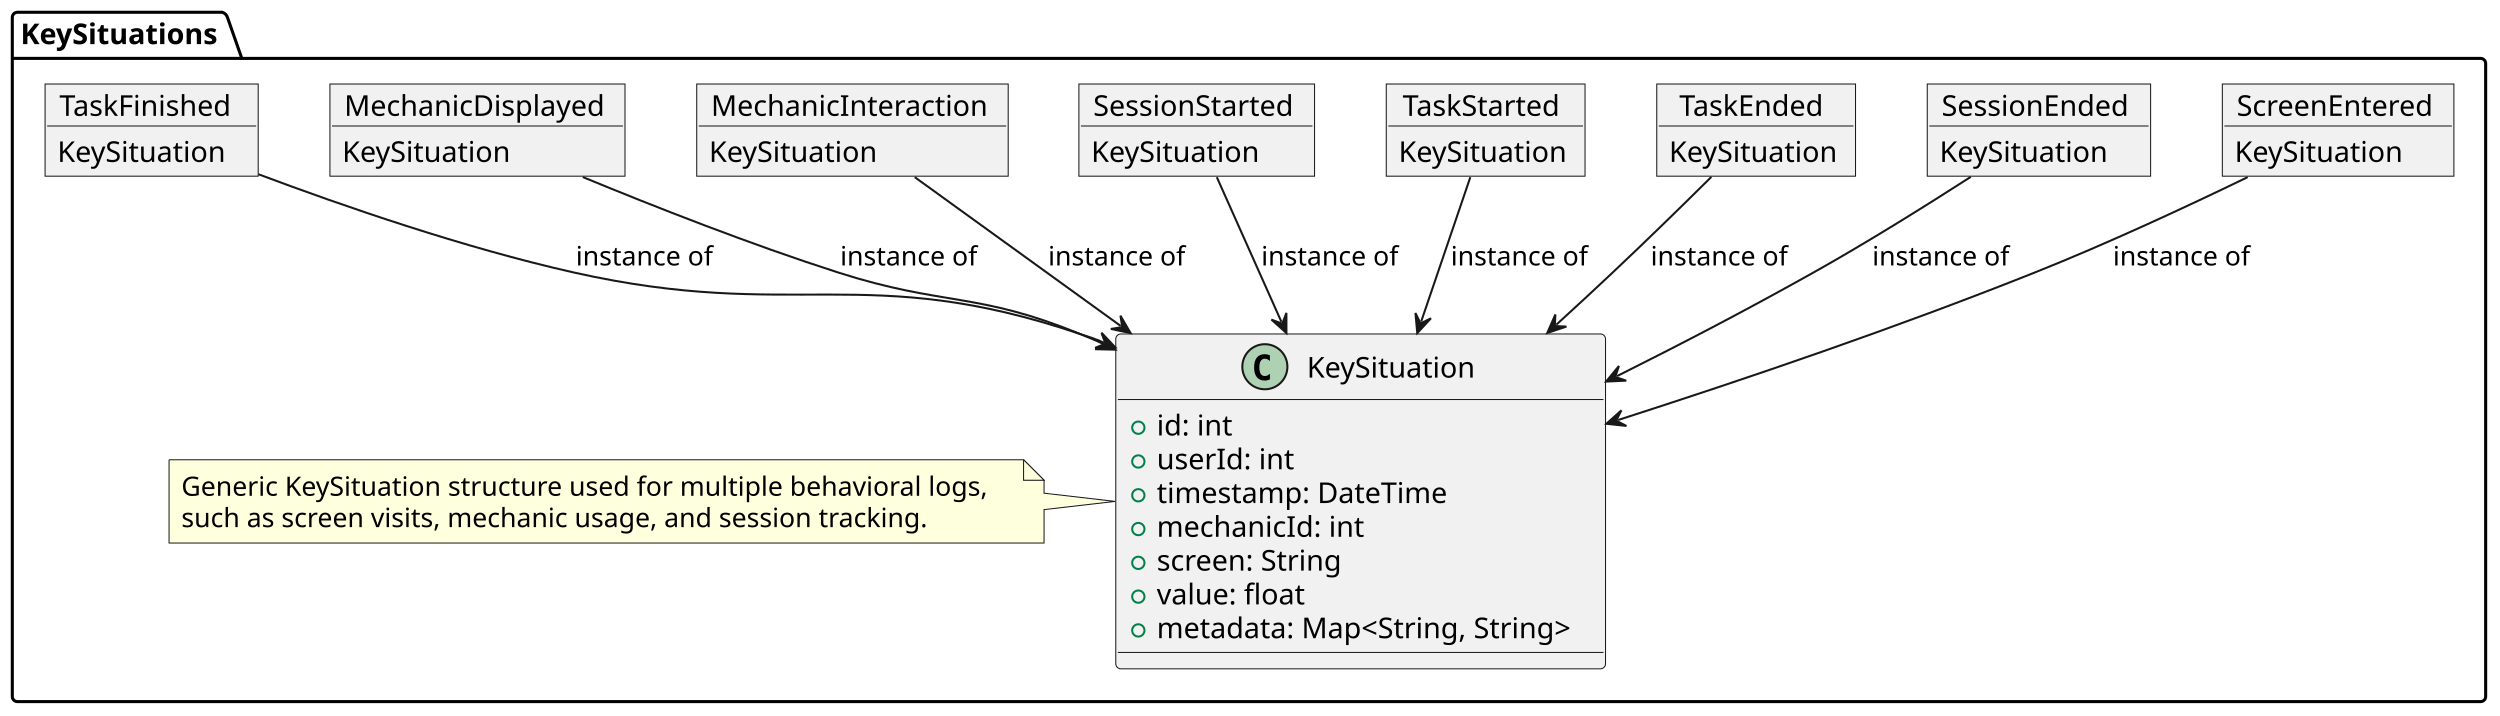
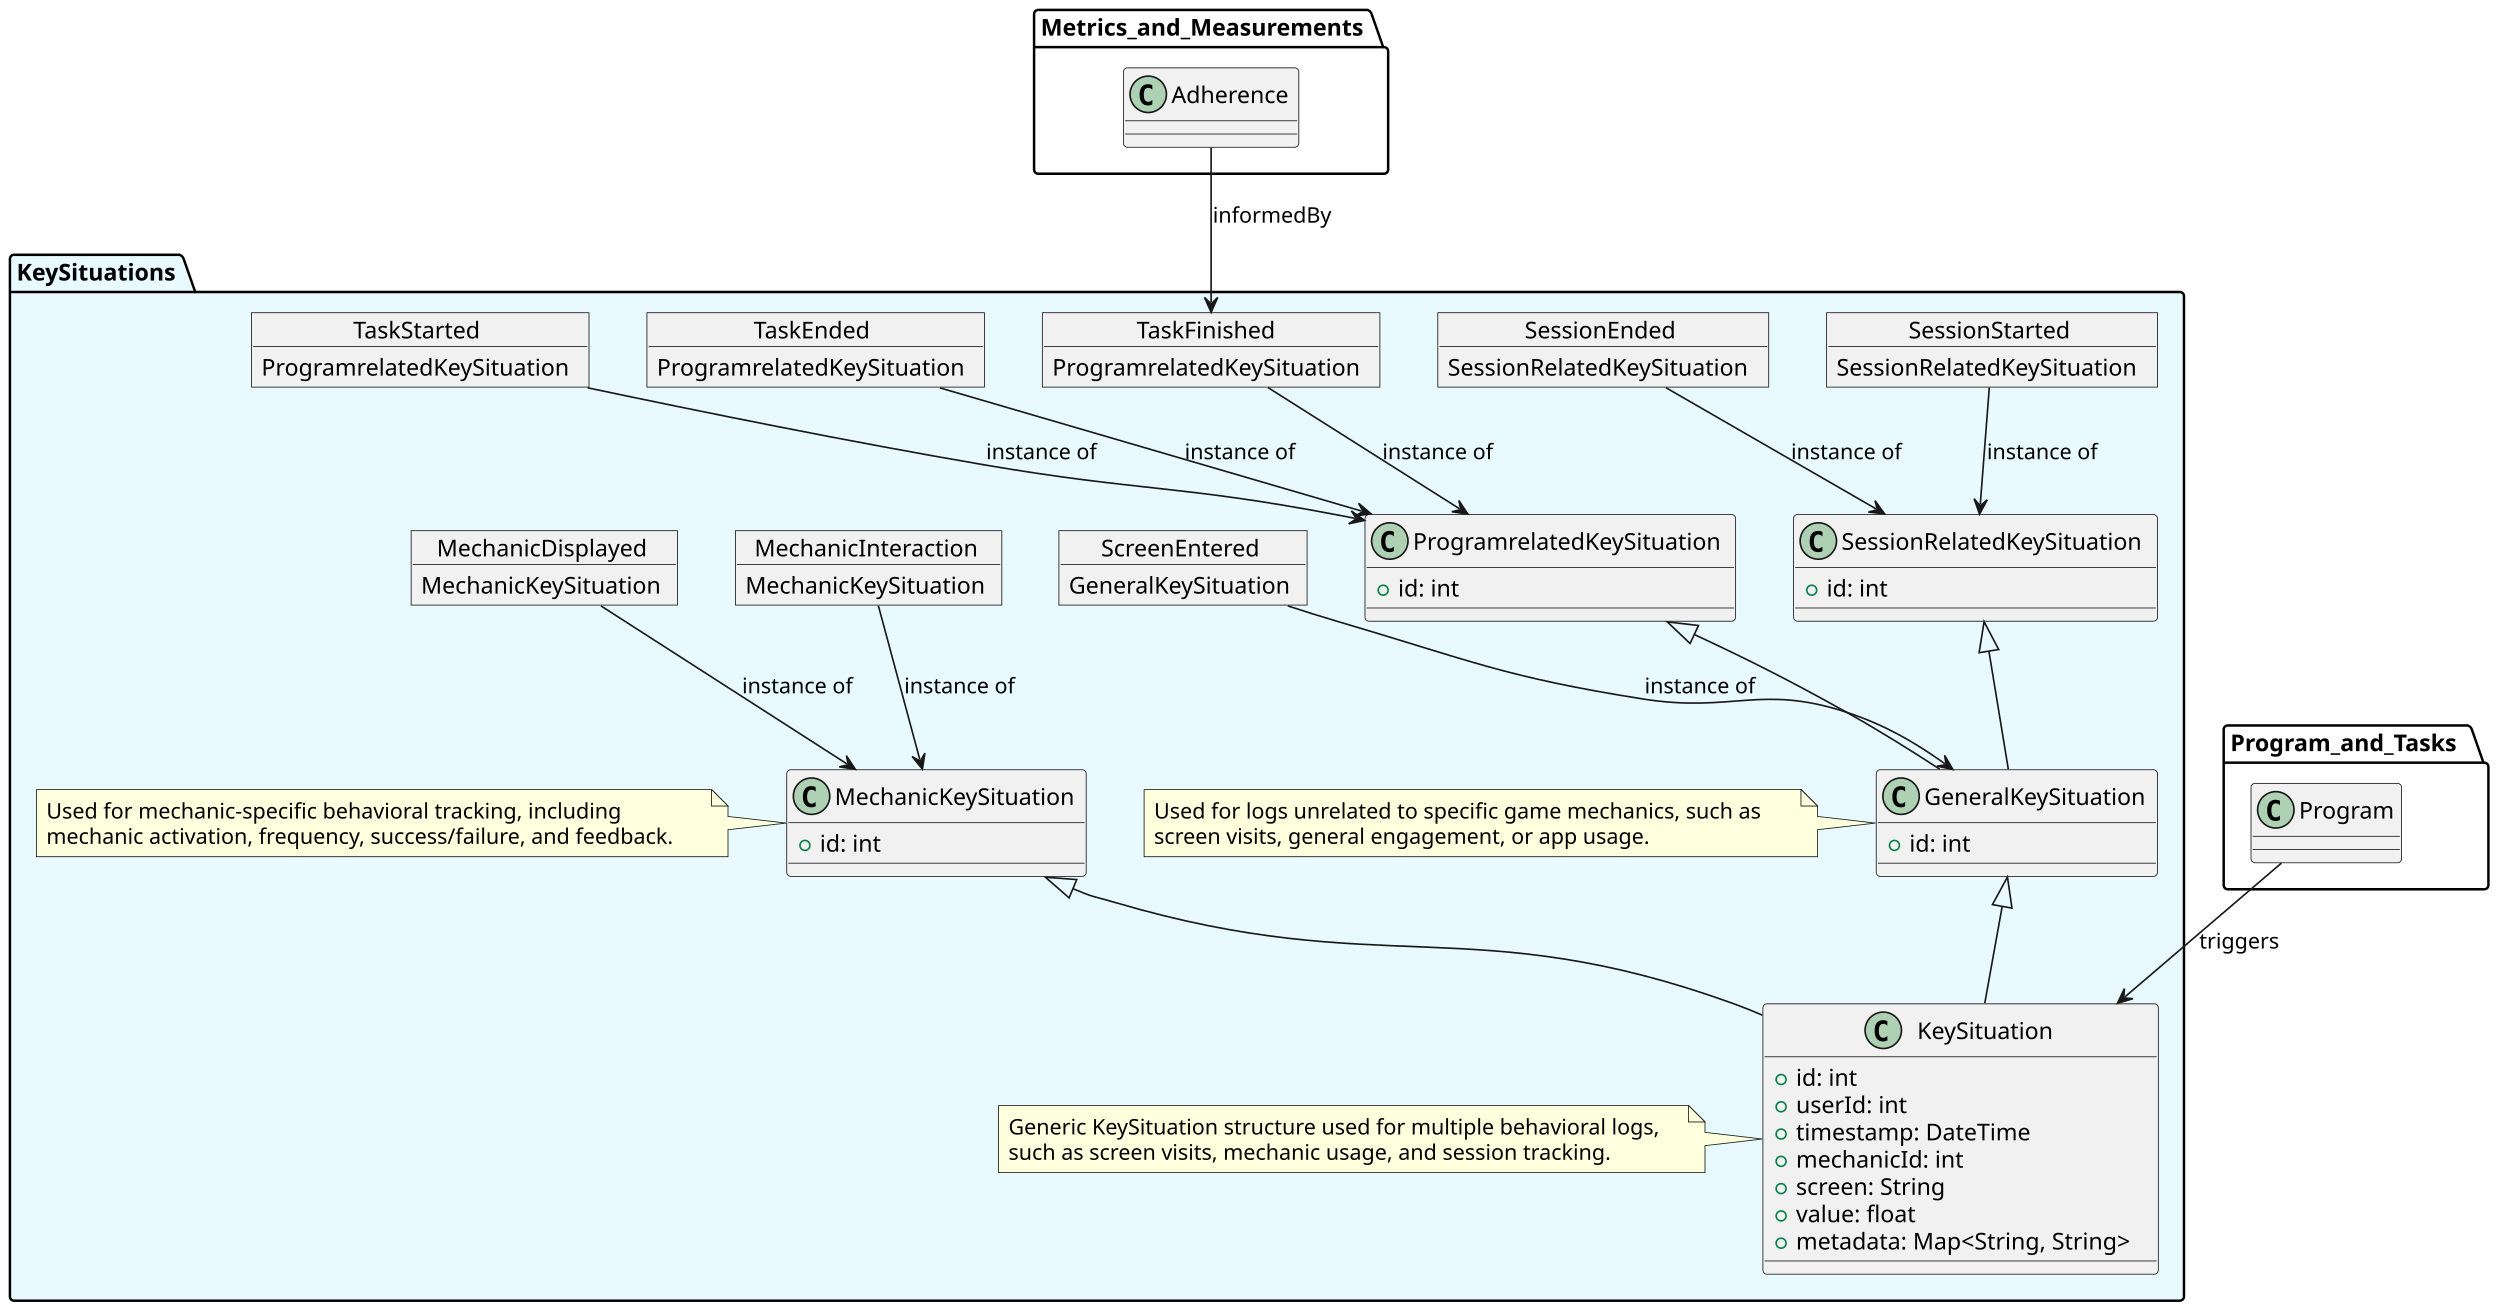
- <svg xmlns="http://www.w3.org/2000/svg" contentStyleType="text/css" height="349px" preserveAspectRatio="none" style="width:1220px;height:349px;background:#FFFFFF;" version="1.1" viewBox="0 0 1220 349" width="1220px" zoomAndPan="magnify">
+ <svg xmlns="http://www.w3.org/2000/svg" contentStyleType="text/css" height="793px" preserveAspectRatio="none" style="width:1511px;height:793px;background:#FFFFFF;" version="1.1" viewBox="0 0 1511 793" width="1511px" zoomAndPan="magnify">
  <defs />
  <g>
    <g id="cluster_KeySituations">
-       <path d="M8.5,6 L108.5,6 A3.75,3.75 0 0 1 111,8.5 L118,28.488 L1210.5,28.488 A2.5,2.5 0 0 1 1213,30.988 L1213,339.89 A2.5,2.5 0 0 1 1210.5,342.39 L8.5,342.39 A2.5,2.5 0 0 1 6,339.89 L6,8.5 A2.5,2.5 0 0 1 8.5,6 " fill="none" style="stroke:#000000;stroke-width:1.5;" />
-       <line style="stroke:#000000;stroke-width:1.5;" x1="6" x2="118" y1="28.488" y2="28.488" />
-       <text fill="#000000" font-family="sans-serif" font-size="14" font-weight="bold" lengthAdjust="spacing" textLength="99" x="10" y="21.535">KeySituations</text>
+       <path d="M8.5,154 L108.5,154 A3.75,3.75 0 0 1 111,156.5 L118,176.488 L1317.5,176.488 A2.5,2.5 0 0 1 1320,178.988 L1320,783.63 A2.5,2.5 0 0 1 1317.5,786.13 L8.5,786.13 A2.5,2.5 0 0 1 6,783.63 L6,156.5 A2.5,2.5 0 0 1 8.5,154 " fill="#E8FAFF" style="stroke:#000000;stroke-width:1.5;" />
+       <line style="stroke:#000000;stroke-width:1.5;" x1="6" x2="118" y1="176.488" y2="176.488" />
+       <text fill="#000000" font-family="sans-serif" font-size="14" font-weight="bold" lengthAdjust="spacing" textLength="99" x="10" y="169.535">KeySituations</text>
+     </g>
+     <g id="cluster_Program_and_Tasks">
+       <path d="M1346.5,438.47 L1491.5,438.47 A3.75,3.75 0 0 1 1494,440.97 L1501,460.958 L1501.5,460.958 A2.5,2.5 0 0 1 1504,463.458 L1504,534.97 A2.5,2.5 0 0 1 1501.5,537.47 L1346.5,537.47 A2.5,2.5 0 0 1 1344,534.97 L1344,440.97 A2.5,2.5 0 0 1 1346.5,438.47 " fill="none" style="stroke:#000000;stroke-width:1.5;" />
+       <line style="stroke:#000000;stroke-width:1.5;" x1="1344" x2="1501" y1="460.958" y2="460.958" />
+       <text fill="#000000" font-family="sans-serif" font-size="14" font-weight="bold" lengthAdjust="spacing" textLength="144" x="1348" y="454.005">Program_and_Tasks</text>
+     </g>
+     <g id="cluster_Metrics_and_Measurements">
+       <path d="M627.5,6 L826.5,6 A3.75,3.75 0 0 1 829,8.5 L836,28.488 L836.5,28.488 A2.5,2.5 0 0 1 839,30.988 L839,102.5 A2.5,2.5 0 0 1 836.5,105 L627.5,105 A2.5,2.5 0 0 1 625,102.5 L625,8.5 A2.5,2.5 0 0 1 627.5,6 " fill="none" style="stroke:#000000;stroke-width:1.5;" />
+       <line style="stroke:#000000;stroke-width:1.5;" x1="625" x2="836" y1="28.488" y2="28.488" />
+       <text fill="#000000" font-family="sans-serif" font-size="14" font-weight="bold" lengthAdjust="spacing" textLength="198" x="629" y="21.535">Metrics_and_Measurements</text>
    </g>
    <g id="elem_KeySituation">
-       <rect codeLine="3" fill="#F1F1F1" height="163.418" id="KeySituation" rx="2.5" ry="2.5" style="stroke:#181818;stroke-width:0.5;" width="239" x="544.5" y="162.97" />
-       <ellipse cx="617.25" cy="178.97" fill="#ADD1B2" rx="11" ry="11" style="stroke:#181818;stroke-width:1.0;" />
-       <path d="M619.723,185.113 Q619.142,185.412 618.503,185.561 Q617.864,185.711 617.158,185.711 Q614.651,185.711 613.332,184.059 Q612.012,182.407 612.012,179.286 Q612.012,176.156 613.332,174.505 Q614.651,172.853 617.158,172.853 Q617.864,172.853 618.511,173.002 Q619.159,173.152 619.723,173.451 L619.723,176.173 Q619.092,175.592 618.499,175.322 Q617.905,175.053 617.274,175.053 Q615.93,175.053 615.245,176.119 Q614.56,177.186 614.56,179.286 Q614.56,181.378 615.245,182.444 Q615.93,183.511 617.274,183.511 Q617.905,183.511 618.499,183.241 Q619.092,182.971 619.723,182.39 Z " fill="#000000" />
-       <text fill="#000000" font-family="sans-serif" font-size="14" lengthAdjust="spacing" textLength="85" x="637.75" y="184.261">KeySituation</text>
-       <line style="stroke:#181818;stroke-width:0.5;" x1="545.5" x2="782.5" y1="194.97" y2="194.97" />
-       <ellipse cx="555.5" cy="208.714" fill="none" rx="3" ry="3" style="stroke:#038048;stroke-width:1.0;" />
-       <text fill="#000000" font-family="sans-serif" font-size="14" lengthAdjust="spacing" textLength="39" x="564.5" y="212.505">id: int</text>
-       <ellipse cx="555.5" cy="225.202" fill="none" rx="3" ry="3" style="stroke:#038048;stroke-width:1.0;" />
-       <text fill="#000000" font-family="sans-serif" font-size="14" lengthAdjust="spacing" textLength="69" x="564.5" y="228.993">userId: int</text>
-       <ellipse cx="555.5" cy="241.691" fill="none" rx="3" ry="3" style="stroke:#038048;stroke-width:1.0;" />
-       <text fill="#000000" font-family="sans-serif" font-size="14" lengthAdjust="spacing" textLength="145" x="564.5" y="245.482">timestamp: DateTime</text>
-       <ellipse cx="555.5" cy="258.179" fill="none" rx="3" ry="3" style="stroke:#038048;stroke-width:1.0;" />
-       <text fill="#000000" font-family="sans-serif" font-size="14" lengthAdjust="spacing" textLength="104" x="564.5" y="261.97">mechanicId: int</text>
-       <ellipse cx="555.5" cy="274.667" fill="none" rx="3" ry="3" style="stroke:#038048;stroke-width:1.0;" />
-       <text fill="#000000" font-family="sans-serif" font-size="14" lengthAdjust="spacing" textLength="94" x="564.5" y="278.458">screen: String</text>
-       <ellipse cx="555.5" cy="291.156" fill="none" rx="3" ry="3" style="stroke:#038048;stroke-width:1.0;" />
-       <text fill="#000000" font-family="sans-serif" font-size="14" lengthAdjust="spacing" textLength="75" x="564.5" y="294.947">value: float</text>
-       <ellipse cx="555.5" cy="307.644" fill="none" rx="3" ry="3" style="stroke:#038048;stroke-width:1.0;" />
-       <text fill="#000000" font-family="sans-serif" font-size="14" lengthAdjust="spacing" textLength="213" x="564.5" y="311.435">metadata: Map&lt;String, String&gt;</text>
-       <line style="stroke:#181818;stroke-width:0.5;" x1="545.5" x2="782.5" y1="318.388" y2="318.388" />
+       <rect codeLine="2" fill="#F1F1F1" height="163.418" id="KeySituation" rx="2.5" ry="2.5" style="stroke:#181818;stroke-width:0.5;" width="239" x="1065.5" y="606.71" />
+       <ellipse cx="1138.25" cy="622.71" fill="#ADD1B2" rx="11" ry="11" style="stroke:#181818;stroke-width:1.0;" />
+       <path d="M1140.723,628.853 Q1140.142,629.152 1139.503,629.301 Q1138.864,629.451 1138.158,629.451 Q1135.651,629.451 1134.332,627.799 Q1133.012,626.147 1133.012,623.026 Q1133.012,619.896 1134.332,618.245 Q1135.651,616.593 1138.158,616.593 Q1138.864,616.593 1139.511,616.742 Q1140.159,616.892 1140.723,617.191 L1140.723,619.913 Q1140.092,619.332 1139.499,619.062 Q1138.905,618.793 1138.274,618.793 Q1136.93,618.793 1136.245,619.859 Q1135.56,620.926 1135.56,623.026 Q1135.56,625.118 1136.245,626.184 Q1136.93,627.251 1138.274,627.251 Q1138.905,627.251 1139.499,626.981 Q1140.092,626.712 1140.723,626.13 Z " fill="#000000" />
+       <text fill="#000000" font-family="sans-serif" font-size="14" lengthAdjust="spacing" textLength="85" x="1158.75" y="628.001">KeySituation</text>
+       <line style="stroke:#181818;stroke-width:0.5;" x1="1066.5" x2="1303.5" y1="638.71" y2="638.71" />
+       <ellipse cx="1076.5" cy="652.454" fill="none" rx="3" ry="3" style="stroke:#038048;stroke-width:1.0;" />
+       <text fill="#000000" font-family="sans-serif" font-size="14" lengthAdjust="spacing" textLength="39" x="1085.5" y="656.245">id: int</text>
+       <ellipse cx="1076.5" cy="668.942" fill="none" rx="3" ry="3" style="stroke:#038048;stroke-width:1.0;" />
+       <text fill="#000000" font-family="sans-serif" font-size="14" lengthAdjust="spacing" textLength="69" x="1085.5" y="672.733">userId: int</text>
+       <ellipse cx="1076.5" cy="685.431" fill="none" rx="3" ry="3" style="stroke:#038048;stroke-width:1.0;" />
+       <text fill="#000000" font-family="sans-serif" font-size="14" lengthAdjust="spacing" textLength="145" x="1085.5" y="689.222">timestamp: DateTime</text>
+       <ellipse cx="1076.5" cy="701.919" fill="none" rx="3" ry="3" style="stroke:#038048;stroke-width:1.0;" />
+       <text fill="#000000" font-family="sans-serif" font-size="14" lengthAdjust="spacing" textLength="104" x="1085.5" y="705.71">mechanicId: int</text>
+       <ellipse cx="1076.5" cy="718.407" fill="none" rx="3" ry="3" style="stroke:#038048;stroke-width:1.0;" />
+       <text fill="#000000" font-family="sans-serif" font-size="14" lengthAdjust="spacing" textLength="94" x="1085.5" y="722.198">screen: String</text>
+       <ellipse cx="1076.5" cy="734.895" fill="none" rx="3" ry="3" style="stroke:#038048;stroke-width:1.0;" />
+       <text fill="#000000" font-family="sans-serif" font-size="14" lengthAdjust="spacing" textLength="75" x="1085.5" y="738.687">value: float</text>
+       <ellipse cx="1076.5" cy="751.384" fill="none" rx="3" ry="3" style="stroke:#038048;stroke-width:1.0;" />
+       <text fill="#000000" font-family="sans-serif" font-size="14" lengthAdjust="spacing" textLength="213" x="1085.5" y="755.175">metadata: Map&lt;String, String&gt;</text>
+       <line style="stroke:#181818;stroke-width:0.5;" x1="1066.5" x2="1303.5" y1="762.128" y2="762.128" />
+     </g>
+     <g id="elem_MechanicKeySituation">
+       <rect codeLine="12" fill="#F1F1F1" height="64.488" id="MechanicKeySituation" rx="2.5" ry="2.5" style="stroke:#181818;stroke-width:0.5;" width="181" x="475.5" y="465.22" />
+       <ellipse cx="490.5" cy="481.22" fill="#ADD1B2" rx="11" ry="11" style="stroke:#181818;stroke-width:1.0;" />
+       <path d="M492.973,487.363 Q492.392,487.662 491.753,487.811 Q491.114,487.961 490.408,487.961 Q487.901,487.961 486.582,486.309 Q485.262,484.657 485.262,481.536 Q485.262,478.406 486.582,476.755 Q487.901,475.103 490.408,475.103 Q491.114,475.103 491.761,475.252 Q492.409,475.402 492.973,475.7 L492.973,478.423 Q492.342,477.842 491.749,477.572 Q491.155,477.303 490.524,477.303 Q489.18,477.303 488.495,478.369 Q487.81,479.436 487.81,481.536 Q487.81,483.628 488.495,484.694 Q489.18,485.761 490.524,485.761 Q491.155,485.761 491.749,485.491 Q492.342,485.221 492.973,484.64 Z " fill="#000000" />
+       <text fill="#000000" font-family="sans-serif" font-size="14" lengthAdjust="spacing" textLength="149" x="504.5" y="486.511">MechanicKeySituation</text>
+       <line style="stroke:#181818;stroke-width:0.5;" x1="476.5" x2="655.5" y1="497.22" y2="497.22" />
+       <ellipse cx="486.5" cy="510.964" fill="none" rx="3" ry="3" style="stroke:#038048;stroke-width:1.0;" />
+       <text fill="#000000" font-family="sans-serif" font-size="14" lengthAdjust="spacing" textLength="39" x="495.5" y="514.755">id: int</text>
+       <line style="stroke:#181818;stroke-width:0.5;" x1="476.5" x2="655.5" y1="521.708" y2="521.708" />
+     </g>
+     <g id="elem_GeneralKeySituation">
+       <rect codeLine="16" fill="#F1F1F1" height="64.488" id="GeneralKeySituation" rx="2.5" ry="2.5" style="stroke:#181818;stroke-width:0.5;" width="170" x="1134" y="465.22" />
+       <ellipse cx="1149" cy="481.22" fill="#ADD1B2" rx="11" ry="11" style="stroke:#181818;stroke-width:1.0;" />
+       <path d="M1151.473,487.363 Q1150.892,487.662 1150.253,487.811 Q1149.614,487.961 1148.908,487.961 Q1146.401,487.961 1145.082,486.309 Q1143.762,484.657 1143.762,481.536 Q1143.762,478.406 1145.082,476.755 Q1146.401,475.103 1148.908,475.103 Q1149.614,475.103 1150.261,475.252 Q1150.909,475.402 1151.473,475.7 L1151.473,478.423 Q1150.842,477.842 1150.249,477.572 Q1149.655,477.303 1149.024,477.303 Q1147.68,477.303 1146.995,478.369 Q1146.31,479.436 1146.31,481.536 Q1146.31,483.628 1146.995,484.694 Q1147.68,485.761 1149.024,485.761 Q1149.655,485.761 1150.249,485.491 Q1150.842,485.221 1151.473,484.64 Z " fill="#000000" />
+       <text fill="#000000" font-family="sans-serif" font-size="14" lengthAdjust="spacing" textLength="138" x="1163" y="486.511">GeneralKeySituation</text>
+       <line style="stroke:#181818;stroke-width:0.5;" x1="1135" x2="1303" y1="497.22" y2="497.22" />
+       <ellipse cx="1145" cy="510.964" fill="none" rx="3" ry="3" style="stroke:#038048;stroke-width:1.0;" />
+       <text fill="#000000" font-family="sans-serif" font-size="14" lengthAdjust="spacing" textLength="39" x="1154" y="514.755">id: int</text>
+       <line style="stroke:#181818;stroke-width:0.5;" x1="1135" x2="1303" y1="521.708" y2="521.708" />
+     </g>
+     <g id="elem_ProgramrelatedKeySituation">
+       <rect codeLine="20" fill="#F1F1F1" height="64.488" id="ProgramrelatedKeySituation" rx="2.5" ry="2.5" style="stroke:#181818;stroke-width:0.5;" width="224" x="825" y="310.98" />
+       <ellipse cx="840" cy="326.98" fill="#ADD1B2" rx="11" ry="11" style="stroke:#181818;stroke-width:1.0;" />
+       <path d="M842.473,333.123 Q841.892,333.422 841.253,333.571 Q840.614,333.721 839.908,333.721 Q837.401,333.721 836.082,332.069 Q834.762,330.417 834.762,327.296 Q834.762,324.166 836.082,322.515 Q837.401,320.863 839.908,320.863 Q840.614,320.863 841.261,321.012 Q841.909,321.162 842.473,321.461 L842.473,324.183 Q841.842,323.602 841.249,323.332 Q840.655,323.062 840.024,323.062 Q838.68,323.062 837.995,324.129 Q837.31,325.196 837.31,327.296 Q837.31,329.388 837.995,330.454 Q838.68,331.521 840.024,331.521 Q840.655,331.521 841.249,331.251 Q841.842,330.981 842.473,330.4 Z " fill="#000000" />
+       <text fill="#000000" font-family="sans-serif" font-size="14" lengthAdjust="spacing" textLength="192" x="854" y="332.271">ProgramrelatedKeySituation</text>
+       <line style="stroke:#181818;stroke-width:0.5;" x1="826" x2="1048" y1="342.98" y2="342.98" />
+       <ellipse cx="836" cy="356.724" fill="none" rx="3" ry="3" style="stroke:#038048;stroke-width:1.0;" />
+       <text fill="#000000" font-family="sans-serif" font-size="14" lengthAdjust="spacing" textLength="39" x="845" y="360.515">id: int</text>
+       <line style="stroke:#181818;stroke-width:0.5;" x1="826" x2="1048" y1="367.468" y2="367.468" />
+     </g>
+     <g id="elem_SessionRelatedKeySituation">
+       <rect codeLine="25" fill="#F1F1F1" height="64.488" id="SessionRelatedKeySituation" rx="2.5" ry="2.5" style="stroke:#181818;stroke-width:0.5;" width="220" x="1084" y="310.98" />
+       <ellipse cx="1099" cy="326.98" fill="#ADD1B2" rx="11" ry="11" style="stroke:#181818;stroke-width:1.0;" />
+       <path d="M1101.473,333.123 Q1100.892,333.422 1100.253,333.571 Q1099.614,333.721 1098.908,333.721 Q1096.401,333.721 1095.082,332.069 Q1093.762,330.417 1093.762,327.296 Q1093.762,324.166 1095.082,322.515 Q1096.401,320.863 1098.908,320.863 Q1099.614,320.863 1100.261,321.012 Q1100.909,321.162 1101.473,321.461 L1101.473,324.183 Q1100.842,323.602 1100.249,323.332 Q1099.655,323.062 1099.024,323.062 Q1097.68,323.062 1096.995,324.129 Q1096.31,325.196 1096.31,327.296 Q1096.31,329.388 1096.995,330.454 Q1097.68,331.521 1099.024,331.521 Q1099.655,331.521 1100.249,331.251 Q1100.842,330.981 1101.473,330.4 Z " fill="#000000" />
+       <text fill="#000000" font-family="sans-serif" font-size="14" lengthAdjust="spacing" textLength="188" x="1113" y="332.271">SessionRelatedKeySituation</text>
+       <line style="stroke:#181818;stroke-width:0.5;" x1="1085" x2="1303" y1="342.98" y2="342.98" />
+       <ellipse cx="1095" cy="356.724" fill="none" rx="3" ry="3" style="stroke:#038048;stroke-width:1.0;" />
+       <text fill="#000000" font-family="sans-serif" font-size="14" lengthAdjust="spacing" textLength="39" x="1104" y="360.515">id: int</text>
+       <line style="stroke:#181818;stroke-width:0.5;" x1="1085" x2="1303" y1="367.468" y2="367.468" />
    </g>
    <g id="elem_TaskFinished">
-       <rect fill="#F1F1F1" height="44.977" style="stroke:#181818;stroke-width:0.5;" width="104" x="22" y="41" />
-       <text fill="#000000" font-family="sans-serif" font-size="14" lengthAdjust="spacing" textLength="90" x="29" y="56.535">TaskFinished</text>
-       <line style="stroke:#181818;stroke-width:0.5;" x1="23" x2="125" y1="61.488" y2="61.488" />
-       <text fill="#000000" font-family="sans-serif" font-size="14" lengthAdjust="spacing" textLength="85" x="28" y="79.023">KeySituation</text>
+       <rect fill="#F1F1F1" height="44.977" style="stroke:#181818;stroke-width:0.5;" width="204" x="630" y="189" />
+       <text fill="#000000" font-family="sans-serif" font-size="14" lengthAdjust="spacing" textLength="90" x="687" y="204.535">TaskFinished</text>
+       <line style="stroke:#181818;stroke-width:0.5;" x1="631" x2="833" y1="209.488" y2="209.488" />
+       <text fill="#000000" font-family="sans-serif" font-size="14" lengthAdjust="spacing" textLength="192" x="636" y="227.023">ProgramrelatedKeySituation</text>
    </g>
    <g id="elem_MechanicDisplayed">
-       <rect fill="#F1F1F1" height="44.977" style="stroke:#181818;stroke-width:0.5;" width="144" x="161" y="41" />
-       <text fill="#000000" font-family="sans-serif" font-size="14" lengthAdjust="spacing" textLength="130" x="168" y="56.535">MechanicDisplayed</text>
-       <line style="stroke:#181818;stroke-width:0.5;" x1="162" x2="304" y1="61.488" y2="61.488" />
-       <text fill="#000000" font-family="sans-serif" font-size="14" lengthAdjust="spacing" textLength="85" x="167" y="79.023">KeySituation</text>
+       <rect fill="#F1F1F1" height="44.977" style="stroke:#181818;stroke-width:0.5;" width="161" x="248.5" y="320.74" />
+       <text fill="#000000" font-family="sans-serif" font-size="14" lengthAdjust="spacing" textLength="130" x="264" y="336.275">MechanicDisplayed</text>
+       <line style="stroke:#181818;stroke-width:0.5;" x1="249.5" x2="408.5" y1="341.228" y2="341.228" />
+       <text fill="#000000" font-family="sans-serif" font-size="14" lengthAdjust="spacing" textLength="149" x="254.5" y="358.763">MechanicKeySituation</text>
    </g>
    <g id="elem_MechanicInteraction">
-       <rect fill="#F1F1F1" height="44.977" style="stroke:#181818;stroke-width:0.5;" width="152" x="340" y="41" />
-       <text fill="#000000" font-family="sans-serif" font-size="14" lengthAdjust="spacing" textLength="138" x="347" y="56.535">MechanicInteraction</text>
-       <line style="stroke:#181818;stroke-width:0.5;" x1="341" x2="491" y1="61.488" y2="61.488" />
-       <text fill="#000000" font-family="sans-serif" font-size="14" lengthAdjust="spacing" textLength="85" x="346" y="79.023">KeySituation</text>
+       <rect fill="#F1F1F1" height="44.977" style="stroke:#181818;stroke-width:0.5;" width="161" x="444.5" y="320.74" />
+       <text fill="#000000" font-family="sans-serif" font-size="14" lengthAdjust="spacing" textLength="138" x="456" y="336.275">MechanicInteraction</text>
+       <line style="stroke:#181818;stroke-width:0.5;" x1="445.5" x2="604.5" y1="341.228" y2="341.228" />
+       <text fill="#000000" font-family="sans-serif" font-size="14" lengthAdjust="spacing" textLength="149" x="450.5" y="358.763">MechanicKeySituation</text>
    </g>
    <g id="elem_SessionStarted">
-       <rect fill="#F1F1F1" height="44.977" style="stroke:#181818;stroke-width:0.5;" width="115" x="526.5" y="41" />
-       <text fill="#000000" font-family="sans-serif" font-size="14" lengthAdjust="spacing" textLength="101" x="533.5" y="56.535">SessionStarted</text>
-       <line style="stroke:#181818;stroke-width:0.5;" x1="527.5" x2="640.5" y1="61.488" y2="61.488" />
-       <text fill="#000000" font-family="sans-serif" font-size="14" lengthAdjust="spacing" textLength="85" x="532.5" y="79.023">KeySituation</text>
+       <rect fill="#F1F1F1" height="44.977" style="stroke:#181818;stroke-width:0.5;" width="200" x="1104" y="189" />
+       <text fill="#000000" font-family="sans-serif" font-size="14" lengthAdjust="spacing" textLength="101" x="1153.5" y="204.535">SessionStarted</text>
+       <line style="stroke:#181818;stroke-width:0.5;" x1="1105" x2="1303" y1="209.488" y2="209.488" />
+       <text fill="#000000" font-family="sans-serif" font-size="14" lengthAdjust="spacing" textLength="188" x="1110" y="227.023">SessionRelatedKeySituation</text>
    </g>
    <g id="elem_TaskStarted">
-       <rect fill="#F1F1F1" height="44.977" style="stroke:#181818;stroke-width:0.5;" width="97" x="676.5" y="41" />
-       <text fill="#000000" font-family="sans-serif" font-size="14" lengthAdjust="spacing" textLength="81" x="684.5" y="56.535">TaskStarted</text>
-       <line style="stroke:#181818;stroke-width:0.5;" x1="677.5" x2="772.5" y1="61.488" y2="61.488" />
-       <text fill="#000000" font-family="sans-serif" font-size="14" lengthAdjust="spacing" textLength="85" x="682.5" y="79.023">KeySituation</text>
+       <rect fill="#F1F1F1" height="44.977" style="stroke:#181818;stroke-width:0.5;" width="204" x="152" y="189" />
+       <text fill="#000000" font-family="sans-serif" font-size="14" lengthAdjust="spacing" textLength="81" x="213.5" y="204.535">TaskStarted</text>
+       <line style="stroke:#181818;stroke-width:0.5;" x1="153" x2="355" y1="209.488" y2="209.488" />
+       <text fill="#000000" font-family="sans-serif" font-size="14" lengthAdjust="spacing" textLength="192" x="158" y="227.023">ProgramrelatedKeySituation</text>
    </g>
    <g id="elem_TaskEnded">
-       <rect fill="#F1F1F1" height="44.977" style="stroke:#181818;stroke-width:0.5;" width="97" x="808.5" y="41" />
-       <text fill="#000000" font-family="sans-serif" font-size="14" lengthAdjust="spacing" textLength="75" x="819.5" y="56.535">TaskEnded</text>
-       <line style="stroke:#181818;stroke-width:0.5;" x1="809.5" x2="904.5" y1="61.488" y2="61.488" />
-       <text fill="#000000" font-family="sans-serif" font-size="14" lengthAdjust="spacing" textLength="85" x="814.5" y="79.023">KeySituation</text>
+       <rect fill="#F1F1F1" height="44.977" style="stroke:#181818;stroke-width:0.5;" width="204" x="391" y="189" />
+       <text fill="#000000" font-family="sans-serif" font-size="14" lengthAdjust="spacing" textLength="75" x="455.5" y="204.535">TaskEnded</text>
+       <line style="stroke:#181818;stroke-width:0.5;" x1="392" x2="594" y1="209.488" y2="209.488" />
+       <text fill="#000000" font-family="sans-serif" font-size="14" lengthAdjust="spacing" textLength="192" x="397" y="227.023">ProgramrelatedKeySituation</text>
    </g>
    <g id="elem_SessionEnded">
-       <rect fill="#F1F1F1" height="44.977" style="stroke:#181818;stroke-width:0.5;" width="109" x="940.5" y="41" />
-       <text fill="#000000" font-family="sans-serif" font-size="14" lengthAdjust="spacing" textLength="95" x="947.5" y="56.535">SessionEnded</text>
-       <line style="stroke:#181818;stroke-width:0.5;" x1="941.5" x2="1048.5" y1="61.488" y2="61.488" />
-       <text fill="#000000" font-family="sans-serif" font-size="14" lengthAdjust="spacing" textLength="85" x="946.5" y="79.023">KeySituation</text>
+       <rect fill="#F1F1F1" height="44.977" style="stroke:#181818;stroke-width:0.5;" width="200" x="869" y="189" />
+       <text fill="#000000" font-family="sans-serif" font-size="14" lengthAdjust="spacing" textLength="95" x="921.5" y="204.535">SessionEnded</text>
+       <line style="stroke:#181818;stroke-width:0.5;" x1="870" x2="1068" y1="209.488" y2="209.488" />
+       <text fill="#000000" font-family="sans-serif" font-size="14" lengthAdjust="spacing" textLength="188" x="875" y="227.023">SessionRelatedKeySituation</text>
    </g>
    <g id="elem_ScreenEntered">
-       <rect fill="#F1F1F1" height="44.977" style="stroke:#181818;stroke-width:0.5;" width="113" x="1084.5" y="41" />
-       <text fill="#000000" font-family="sans-serif" font-size="14" lengthAdjust="spacing" textLength="99" x="1091.5" y="56.535">ScreenEntered</text>
-       <line style="stroke:#181818;stroke-width:0.5;" x1="1085.5" x2="1196.5" y1="61.488" y2="61.488" />
-       <text fill="#000000" font-family="sans-serif" font-size="14" lengthAdjust="spacing" textLength="85" x="1090.5" y="79.023">KeySituation</text>
-     </g>
-     <g id="elem_GMN20">
-       <path d="M82.5,224.37 L82.5,264.991 A0,0 0 0 0 82.5,264.991 L509.5,264.991 A0,0 0 0 0 509.5,264.991 L509.5,248.68 L544.16,244.68 L509.5,240.68 L509.5,234.37 L499.5,224.37 L82.5,224.37 A0,0 0 0 0 82.5,224.37 " fill="#FEFFDD" style="stroke:#181818;stroke-width:0.5;" />
-       <path d="M499.5,224.37 L499.5,234.37 L509.5,234.37 L499.5,224.37 " fill="#FEFFDD" style="stroke:#181818;stroke-width:0.5;" />
-       <text fill="#000000" font-family="sans-serif" font-size="13" lengthAdjust="spacing" textLength="406" x="88.5" y="241.938">Generic KeySituation structure used for multiple behavioral logs,</text>
-       <text fill="#000000" font-family="sans-serif" font-size="13" lengthAdjust="spacing" textLength="383" x="88.5" y="257.249">such as screen visits, mechanic usage, and session tracking.</text>
-     </g>
-     <g id="link_TaskFinished_KeySituation">
-       <path codeLine="15" d="M126.1,85.03 C167.27,100.47 226.5,120.96 280,132.97 C387.9,157.2 422.26,127.49 527,162.97 C532.75,164.92 532.996,164.811 538.746,167.221 " fill="none" id="TaskFinished-to-KeySituation" style="stroke:#181818;stroke-width:1.0;" />
-       <polygon fill="#181818" points="544.28,169.54,537.526,162.372,539.669,167.607,534.433,169.75,544.28,169.54" style="stroke:#181818;stroke-width:1.0;" />
-       <text fill="#000000" font-family="sans-serif" font-size="13" lengthAdjust="spacing" textLength="70" x="281" y="129.538">instance of</text>
-     </g>
-     <g id="link_MechanicDisplayed_KeySituation">
-       <path codeLine="19" d="M284.39,86.4 C319.17,100.75 366.38,119.32 409,132.97 C460.53,149.48 476.96,142.37 527,162.97 C532.74,165.34 533.115,165.347 538.895,168.077 " fill="none" id="MechanicDisplayed-to-KeySituation" style="stroke:#181818;stroke-width:1.0;" />
-       <polygon fill="#181818" points="544.32,170.64,537.89,163.179,539.799,168.505,534.474,170.413,544.32,170.64" style="stroke:#181818;stroke-width:1.0;" />
-       <text fill="#000000" font-family="sans-serif" font-size="13" lengthAdjust="spacing" textLength="70" x="410" y="129.538">instance of</text>
-     </g>
-     <g id="link_MechanicInteraction_KeySituation">
-       <path codeLine="23" d="M446.41,86.46 C472.92,105.62 508.227,131.126 546.857,159.036 " fill="none" id="MechanicInteraction-to-KeySituation" style="stroke:#181818;stroke-width:1.0;" />
-       <polygon fill="#181818" points="551.72,162.55,546.767,154.037,547.667,159.622,542.082,160.522,551.72,162.55" style="stroke:#181818;stroke-width:1.0;" />
-       <text fill="#000000" font-family="sans-serif" font-size="13" lengthAdjust="spacing" textLength="70" x="511.49" y="129.538">instance of</text>
-     </g>
-     <g id="link_SessionStarted_KeySituation">
-       <path codeLine="27" d="M593.81,86.46 C602.36,105.62 612.874,129.161 625.334,157.071 " fill="none" id="SessionStarted-to-KeySituation" style="stroke:#181818;stroke-width:1.0;" />
-       <polygon fill="#181818" points="627.78,162.55,627.764,152.701,625.742,157.984,620.459,155.962,627.78,162.55" style="stroke:#181818;stroke-width:1.0;" />
-       <text fill="#000000" font-family="sans-serif" font-size="13" lengthAdjust="spacing" textLength="70" x="615.48" y="129.538">instance of</text>
-     </g>
-     <g id="link_TaskStarted_KeySituation">
-       <path codeLine="31" d="M717.52,86.46 C711,105.62 703.053,128.96 693.553,156.87 " fill="none" id="TaskStarted-to-KeySituation" style="stroke:#181818;stroke-width:1.0;" />
-       <polygon fill="#181818" points="691.62,162.55,698.307,155.319,693.231,157.817,690.733,152.741,691.62,162.55" style="stroke:#181818;stroke-width:1.0;" />
-       <text fill="#000000" font-family="sans-serif" font-size="13" lengthAdjust="spacing" textLength="70" x="707.98" y="129.538">instance of</text>
-     </g>
-     <g id="link_TaskEnded_KeySituation">
-       <path codeLine="35" d="M835.16,86.31 C821.46,99.89 803.36,117.61 787,132.97 C776.73,142.61 770.323,148.566 759.503,158.436 " fill="none" id="TaskEnded-to-KeySituation" style="stroke:#181818;stroke-width:1.0;" />
-       <polygon fill="#181818" points="755.07,162.48,764.415,159.37,758.764,159.11,759.023,153.459,755.07,162.48" style="stroke:#181818;stroke-width:1.0;" />
-       <text fill="#000000" font-family="sans-serif" font-size="13" lengthAdjust="spacing" textLength="70" x="805.51" y="129.538">instance of</text>
-     </g>
-     <g id="link_SessionEnded_KeySituation">
-       <path codeLine="39" d="M961.78,86.28 C940.21,100.16 911.3,118.24 885,132.97 C852.62,151.11 822.246,166.955 789.136,183.525 " fill="none" id="SessionEnded-to-KeySituation" style="stroke:#181818;stroke-width:1.0;" />
-       <polygon fill="#181818" points="783.77,186.21,793.609,185.759,788.241,183.972,790.028,178.605,783.77,186.21" style="stroke:#181818;stroke-width:1.0;" />
-       <text fill="#000000" font-family="sans-serif" font-size="13" lengthAdjust="spacing" textLength="70" x="913.65" y="129.538">instance of</text>
-     </g>
-     <g id="link_ScreenEntered_KeySituation">
-       <path codeLine="43" d="M1096.86,86.44 C1067.72,100.56 1028.51,118.83 993,132.97 C924.69,160.18 852.482,184.754 789.622,204.964 " fill="none" id="ScreenEntered-to-KeySituation" style="stroke:#181818;stroke-width:1.0;" />
-       <polygon fill="#181818" points="783.91,206.8,793.702,207.853,788.67,205.27,791.254,200.237,783.91,206.8" style="stroke:#181818;stroke-width:1.0;" />
-       <text fill="#000000" font-family="sans-serif" font-size="13" lengthAdjust="spacing" textLength="70" x="1031.11" y="129.538">instance of</text>
+       <rect fill="#F1F1F1" height="44.977" style="stroke:#181818;stroke-width:0.5;" width="150" x="640" y="320.74" />
+       <text fill="#000000" font-family="sans-serif" font-size="14" lengthAdjust="spacing" textLength="99" x="665.5" y="336.275">ScreenEntered</text>
+       <line style="stroke:#181818;stroke-width:0.5;" x1="641" x2="789" y1="341.228" y2="341.228" />
+       <text fill="#000000" font-family="sans-serif" font-size="14" lengthAdjust="spacing" textLength="138" x="646" y="358.763">GeneralKeySituation</text>
+     </g>
+     <g id="elem_GMN28">
+       <path d="M603.5,668.11 L603.5,708.731 A0,0 0 0 0 603.5,708.731 L1030.5,708.731 A0,0 0 0 0 1030.5,708.731 L1030.5,692.42 L1065.16,688.42 L1030.5,684.42 L1030.5,678.11 L1020.5,668.11 L603.5,668.11 A0,0 0 0 0 603.5,668.11 " fill="#FEFFDD" style="stroke:#181818;stroke-width:0.5;" />
+       <path d="M1020.5,668.11 L1020.5,678.11 L1030.5,678.11 L1020.5,668.11 " fill="#FEFFDD" style="stroke:#181818;stroke-width:0.5;" />
+       <text fill="#000000" font-family="sans-serif" font-size="13" lengthAdjust="spacing" textLength="406" x="609.5" y="685.678">Generic KeySituation structure used for multiple behavioral logs,</text>
+       <text fill="#000000" font-family="sans-serif" font-size="13" lengthAdjust="spacing" textLength="383" x="609.5" y="700.989">such as screen visits, mechanic usage, and session tracking.</text>
+     </g>
+     <g id="elem_GMN31">
+       <path d="M691.5,477.16 L691.5,517.781 A0,0 0 0 0 691.5,517.781 L1098.5,517.781 A0,0 0 0 0 1098.5,517.781 L1098.5,501.47 L1133.52,497.47 L1098.5,493.47 L1098.5,487.16 L1088.5,477.16 L691.5,477.16 A0,0 0 0 0 691.5,477.16 " fill="#FEFFDD" style="stroke:#181818;stroke-width:0.5;" />
+       <path d="M1088.5,477.16 L1088.5,487.16 L1098.5,487.16 L1088.5,477.16 " fill="#FEFFDD" style="stroke:#181818;stroke-width:0.5;" />
+       <text fill="#000000" font-family="sans-serif" font-size="13" lengthAdjust="spacing" textLength="382" x="697.5" y="494.728">Used for logs unrelated to specific game mechanics, such as</text>
+       <text fill="#000000" font-family="sans-serif" font-size="13" lengthAdjust="spacing" textLength="307" x="697.5" y="510.039">screen visits, general engagement, or app usage.</text>
+     </g>
+     <g id="elem_GMN34">
+       <path d="M22,477.16 L22,517.781 A0,0 0 0 0 22,517.781 L440,517.781 A0,0 0 0 0 440,517.781 L440,501.47 L475.22,497.47 L440,493.47 L440,487.16 L430,477.16 L22,477.16 A0,0 0 0 0 22,477.16 " fill="#FEFFDD" style="stroke:#181818;stroke-width:0.5;" />
+       <path d="M430,477.16 L430,487.16 L440,487.16 L430,477.16 " fill="#FEFFDD" style="stroke:#181818;stroke-width:0.5;" />
+       <text fill="#000000" font-family="sans-serif" font-size="13" lengthAdjust="spacing" textLength="366" x="28" y="494.728">Used for mechanic-specific behavioral tracking, including</text>
+       <text fill="#000000" font-family="sans-serif" font-size="13" lengthAdjust="spacing" textLength="397" x="28" y="510.039">mechanic activation, frequency, success/failure, and feedback.</text>
+     </g>
+     <g id="elem_Program">
+       <rect fill="#F1F1F1" height="48" id="Program" rx="2.5" ry="2.5" style="stroke:#181818;stroke-width:0.5;" width="91" x="1360.5" y="473.47" />
+       <ellipse cx="1375.5" cy="489.47" fill="#ADD1B2" rx="11" ry="11" style="stroke:#181818;stroke-width:1.0;" />
+       <path d="M1377.973,495.613 Q1377.392,495.912 1376.753,496.061 Q1376.114,496.211 1375.408,496.211 Q1372.901,496.211 1371.582,494.559 Q1370.262,492.907 1370.262,489.786 Q1370.262,486.656 1371.582,485.005 Q1372.901,483.353 1375.408,483.353 Q1376.114,483.353 1376.761,483.502 Q1377.409,483.652 1377.973,483.95 L1377.973,486.673 Q1377.342,486.092 1376.749,485.822 Q1376.155,485.553 1375.524,485.553 Q1374.18,485.553 1373.495,486.619 Q1372.81,487.686 1372.81,489.786 Q1372.81,491.878 1373.495,492.944 Q1374.18,494.011 1375.524,494.011 Q1376.155,494.011 1376.749,493.741 Q1377.342,493.471 1377.973,492.89 Z " fill="#000000" />
+       <text fill="#000000" font-family="sans-serif" font-size="14" lengthAdjust="spacing" textLength="59" x="1389.5" y="494.761">Program</text>
+       <line style="stroke:#181818;stroke-width:0.5;" x1="1361.5" x2="1450.5" y1="505.47" y2="505.47" />
+       <line style="stroke:#181818;stroke-width:0.5;" x1="1361.5" x2="1450.5" y1="513.47" y2="513.47" />
+     </g>
+     <g id="elem_Adherence">
+       <rect fill="#F1F1F1" height="48" id="Adherence" rx="2.5" ry="2.5" style="stroke:#181818;stroke-width:0.5;" width="106" x="679" y="41" />
+       <ellipse cx="694" cy="57" fill="#ADD1B2" rx="11" ry="11" style="stroke:#181818;stroke-width:1.0;" />
+       <path d="M696.473,63.143 Q695.892,63.442 695.253,63.591 Q694.614,63.741 693.908,63.741 Q691.401,63.741 690.082,62.089 Q688.762,60.437 688.762,57.316 Q688.762,54.187 690.082,52.535 Q691.401,50.883 693.908,50.883 Q694.614,50.883 695.261,51.032 Q695.909,51.182 696.473,51.48 L696.473,54.203 Q695.842,53.622 695.249,53.352 Q694.655,53.083 694.024,53.083 Q692.68,53.083 691.995,54.149 Q691.31,55.216 691.31,57.316 Q691.31,59.408 691.995,60.474 Q692.68,61.541 694.024,61.541 Q694.655,61.541 695.249,61.271 Q695.842,61.002 696.473,60.42 Z " fill="#000000" />
+       <text fill="#000000" font-family="sans-serif" font-size="14" lengthAdjust="spacing" textLength="74" x="708" y="62.291">Adherence</text>
+       <line style="stroke:#181818;stroke-width:0.5;" x1="680" x2="784" y1="73" y2="73" />
+       <line style="stroke:#181818;stroke-width:0.5;" x1="680" x2="784" y1="81" y2="81" />
+     </g>
+     <g id="link_ProgramrelatedKeySituation_GeneralKeySituation">
+       <path codeLine="23" d="M1024.024,383.486 C1057.354,399.026 1081.07,410.95 1116,430.47 C1134.82,440.98 1154.91,453.53 1172.3,464.85 " fill="none" id="ProgramrelatedKeySituation-backto-GeneralKeySituation" style="stroke:#181818;stroke-width:1.0;" />
+       <polygon fill="none" points="1007.71,375.88,1021.489,388.924,1026.559,378.048,1007.71,375.88" style="stroke:#181818;stroke-width:1.0;" />
+     </g>
+     <g id="link_SessionRelatedKeySituation_GeneralKeySituation">
+       <path codeLine="28" d="M1202.096,393.532 C1206.386,419.662 1209.54,438.85 1213.83,464.96 " fill="none" id="SessionRelatedKeySituation-backto-GeneralKeySituation" style="stroke:#181818;stroke-width:1.0;" />
+       <polygon fill="none" points="1199.18,375.77,1196.175,394.504,1208.017,392.56,1199.18,375.77" style="stroke:#181818;stroke-width:1.0;" />
+     </g>
+     <g id="link_GeneralKeySituation_KeySituation">
+       <path codeLine="30" d="M1210.124,547.806 C1206.364,568.716 1204.43,579.42 1199.59,606.36 " fill="none" id="GeneralKeySituation-backto-KeySituation" style="stroke:#181818;stroke-width:1.0;" />
+       <polygon fill="none" points="1213.31,530.09,1204.219,546.744,1216.03,548.868,1213.31,530.09" style="stroke:#181818;stroke-width:1.0;" />
+     </g>
+     <g id="link_MechanicKeySituation_KeySituation">
+       <path codeLine="31" d="M648.479,537.139 C662.169,542.859 660.07,541.37 674,545.47 C835.58,593.05 889.62,549.38 1048,606.71 C1053.71,608.78 1059.45,611.09 1065.17,613.58 " fill="none" id="MechanicKeySituation-backto-KeySituation" style="stroke:#181818;stroke-width:1.0;" />
+       <polygon fill="none" points="631.87,530.2,646.165,542.676,650.792,531.603,631.87,530.2" style="stroke:#181818;stroke-width:1.0;" />
+     </g>
+     <g id="link_TaskFinished_ProgramrelatedKeySituation">
+       <path codeLine="35" d="M766.31,234.21 C799.37,255.12 844.67,283.791 882.13,307.501 " fill="none" id="TaskFinished-to-ProgramrelatedKeySituation" style="stroke:#181818;stroke-width:1.0;" />
+       <polygon fill="#181818" points="887.2,310.71,881.735,302.517,882.975,308.036,877.456,309.276,887.2,310.71" style="stroke:#181818;stroke-width:1.0;" />
+       <text fill="#000000" font-family="sans-serif" font-size="13" lengthAdjust="spacing" textLength="70" x="835.5" y="277.548">instance of</text>
+     </g>
+     <g id="link_MechanicDisplayed_MechanicKeySituation">
+       <path codeLine="39" d="M363.21,366.2 C403.59,392.14 465.992,432.228 511.922,461.728 " fill="none" id="MechanicDisplayed-to-MechanicKeySituation" style="stroke:#181818;stroke-width:1.0;" />
+       <polygon fill="#181818" points="516.97,464.97,511.559,456.741,512.763,462.268,507.236,463.472,516.97,464.97" style="stroke:#181818;stroke-width:1.0;" />
+       <text fill="#000000" font-family="sans-serif" font-size="13" lengthAdjust="spacing" textLength="70" x="448.5" y="419.038">instance of</text>
+     </g>
+     <g id="link_MechanicInteraction_MechanicKeySituation">
+       <path codeLine="43" d="M530.87,366.04 C537.85,391.94 547.98,429.546 555.94,459.106 " fill="none" id="MechanicInteraction-to-MechanicKeySituation" style="stroke:#181818;stroke-width:1.0;" />
+       <polygon fill="#181818" points="557.5,464.9,559.022,455.17,556.2,460.072,551.297,457.25,557.5,464.9" style="stroke:#181818;stroke-width:1.0;" />
+       <text fill="#000000" font-family="sans-serif" font-size="13" lengthAdjust="spacing" textLength="70" x="546.5" y="419.038">instance of</text>
+     </g>
+     <g id="link_SessionStarted_SessionRelatedKeySituation">
+       <path codeLine="47" d="M1202.33,234.21 C1200.71,255.12 1198.722,281.018 1196.892,304.728 " fill="none" id="SessionStarted-to-SessionRelatedKeySituation" style="stroke:#181818;stroke-width:1.0;" />
+       <polygon fill="#181818" points="1196.43,310.71,1201.111,302.045,1196.815,305.725,1193.134,301.429,1196.43,310.71" style="stroke:#181818;stroke-width:1.0;" />
+       <text fill="#000000" font-family="sans-serif" font-size="13" lengthAdjust="spacing" textLength="70" x="1200.9" y="277.548">instance of</text>
+     </g>
+     <g id="link_TaskStarted_ProgramrelatedKeySituation">
+       <path codeLine="51" d="M355.18,234.4 C422.87,248.67 514.05,267.14 595,280.98 C688.8,297.02 713.52,293.17 807,310.98 C812.81,312.09 812.889,312.045 818.879,313.305 " fill="none" id="TaskStarted-to-ProgramrelatedKeySituation" style="stroke:#181818;stroke-width:1.0;" />
+       <polygon fill="#181818" points="824.75,314.54,816.766,308.773,819.857,313.511,815.119,316.602,824.75,314.54" style="stroke:#181818;stroke-width:1.0;" />
+       <text fill="#000000" font-family="sans-serif" font-size="13" lengthAdjust="spacing" textLength="70" x="596" y="277.548">instance of</text>
+     </g>
+     <g id="link_TaskEnded_ProgramrelatedKeySituation">
+       <path codeLine="55" d="M568.07,234.43 C639.53,255.31 742.101,285.277 822.911,308.887 " fill="none" id="TaskEnded-to-ProgramrelatedKeySituation" style="stroke:#181818;stroke-width:1.0;" />
+       <polygon fill="#181818" points="828.67,310.57,821.153,304.207,823.871,309.168,818.909,311.885,828.67,310.57" style="stroke:#181818;stroke-width:1.0;" />
+       <text fill="#000000" font-family="sans-serif" font-size="13" lengthAdjust="spacing" textLength="70" x="716" y="277.548">instance of</text>
+     </g>
+     <g id="link_SessionEnded_SessionRelatedKeySituation">
+       <path codeLine="59" d="M1006.91,234.35 C1043.11,255.22 1092.852,283.902 1133.842,307.542 " fill="none" id="SessionEnded-to-SessionRelatedKeySituation" style="stroke:#181818;stroke-width:1.0;" />
+       <polygon fill="#181818" points="1139.04,310.54,1133.242,302.579,1134.709,308.042,1129.245,309.509,1139.04,310.54" style="stroke:#181818;stroke-width:1.0;" />
+       <text fill="#000000" font-family="sans-serif" font-size="13" lengthAdjust="spacing" textLength="70" x="1082.5" y="277.548">instance of</text>
+     </g>
+     <g id="link_ScreenEntered_GeneralKeySituation">
+       <path codeLine="63" d="M778.33,366.21 C788.22,369.44 798.36,372.63 808,375.47 C889.38,399.44 909.21,409.21 993,422.47 C1047.11,431.03 1063.95,413.37 1116,430.47 C1139,438.02 1157.055,448.456 1175.435,461.566 " fill="none" id="ScreenEntered-to-GeneralKeySituation" style="stroke:#181818;stroke-width:1.0;" />
+       <polygon fill="#181818" points="1180.32,465.05,1175.316,456.567,1176.249,462.147,1170.67,463.08,1180.32,465.05" style="stroke:#181818;stroke-width:1.0;" />
+       <text fill="#000000" font-family="sans-serif" font-size="13" lengthAdjust="spacing" textLength="70" x="994" y="419.038">instance of</text>
+     </g>
+     <g id="link_Program_KeySituation">
+       <path codeLine="80" d="M1378.9,521.64 C1354.06,542.87 1320.34,571.7 1284.34,602.49 " fill="none" id="Program-to-KeySituation" style="stroke:#181818;stroke-width:1.0;" />
+       <polygon fill="#181818" points="1279.78,606.39,1289.219,603.58,1283.58,603.14,1284.02,597.5,1279.78,606.39" style="stroke:#181818;stroke-width:1.0;" />
+       <text fill="#000000" font-family="sans-serif" font-size="13" lengthAdjust="spacing" textLength="49" x="1329.21" y="573.278">triggers</text>
+     </g>
+     <g id="link_Adherence_TaskFinished">
+       <path codeLine="81" d="M732,89.22 C732,116.66 732,155.97 732,182.75 " fill="none" id="Adherence-to-TaskFinished" style="stroke:#181818;stroke-width:1.0;" />
+       <polygon fill="#181818" points="732,188.75,736,179.75,732,183.75,728,179.75,732,188.75" style="stroke:#181818;stroke-width:1.0;" />
+       <text fill="#000000" font-family="sans-serif" font-size="13" lengthAdjust="spacing" textLength="71" x="733" y="134.568">informedBy</text>
    </g>
  </g>
</svg>
